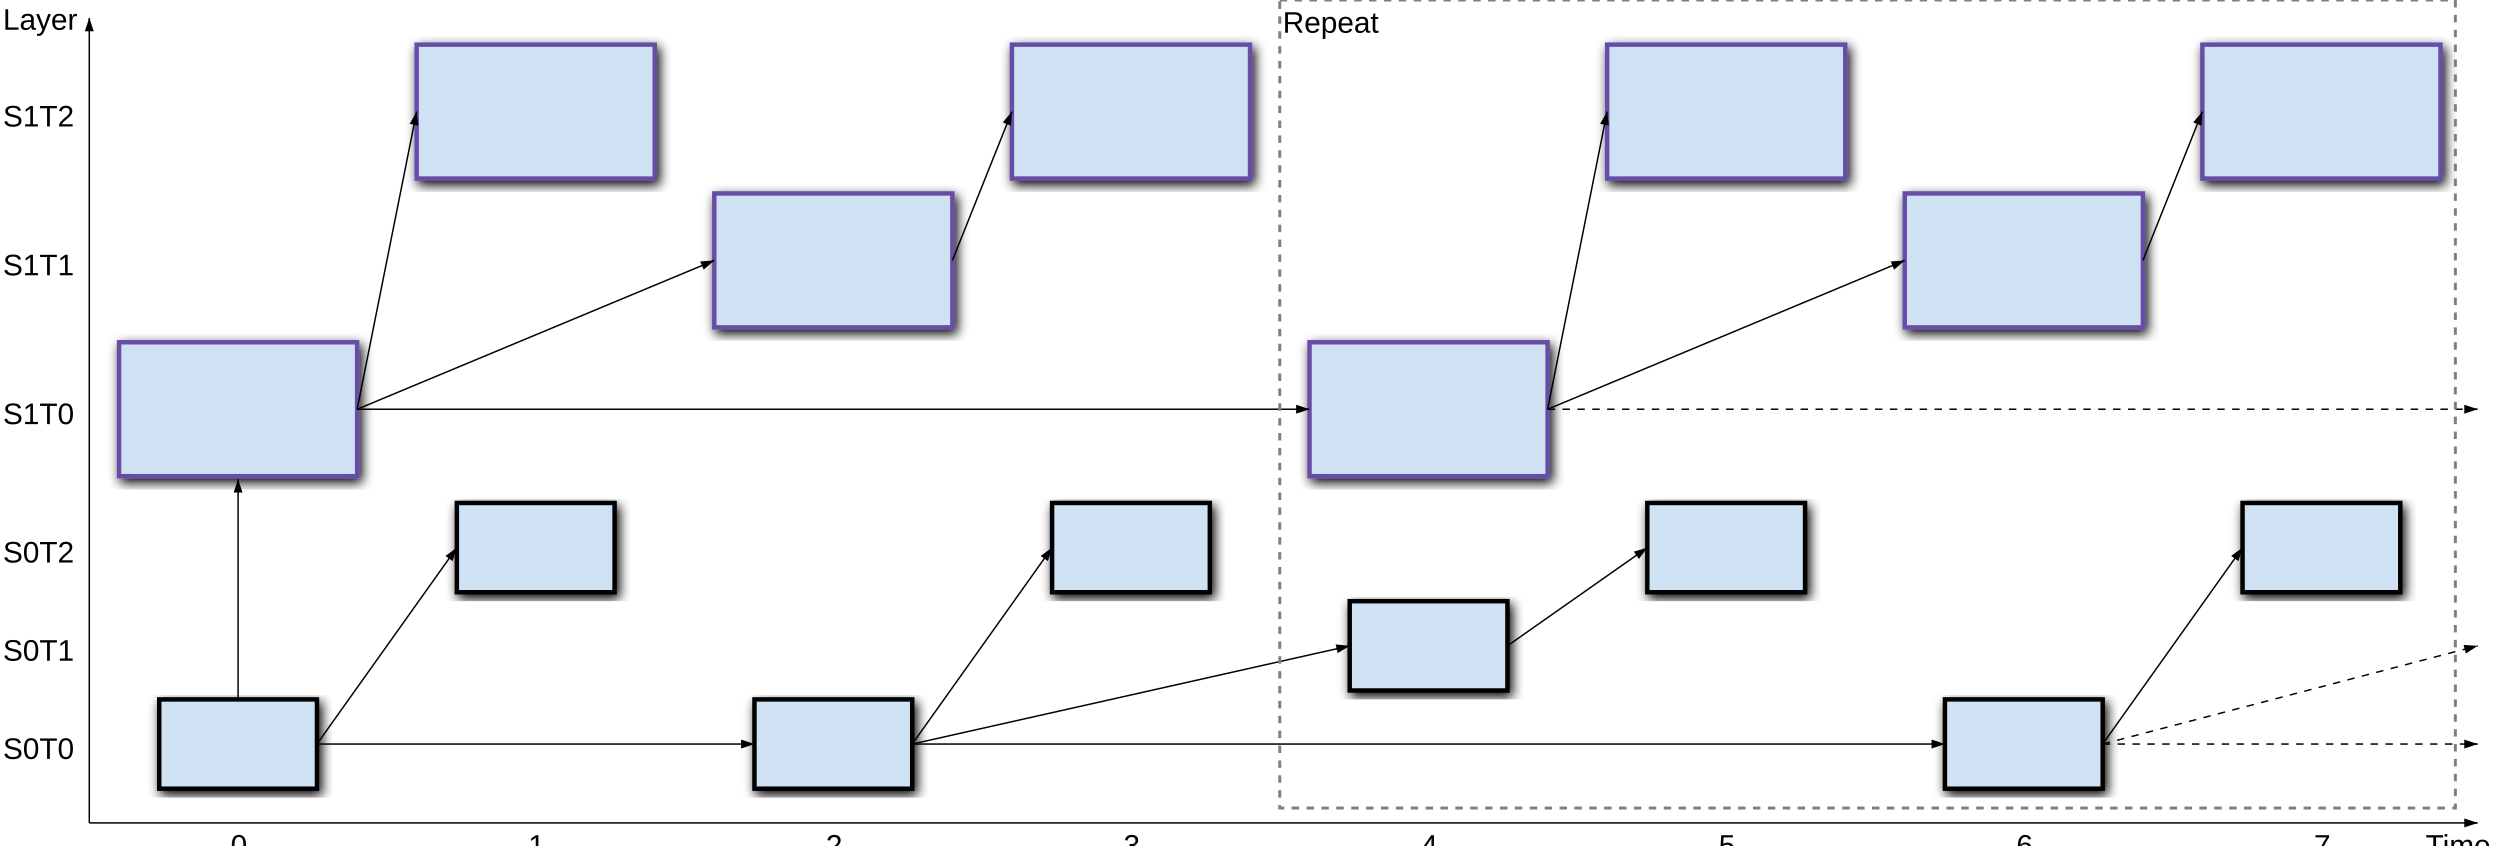
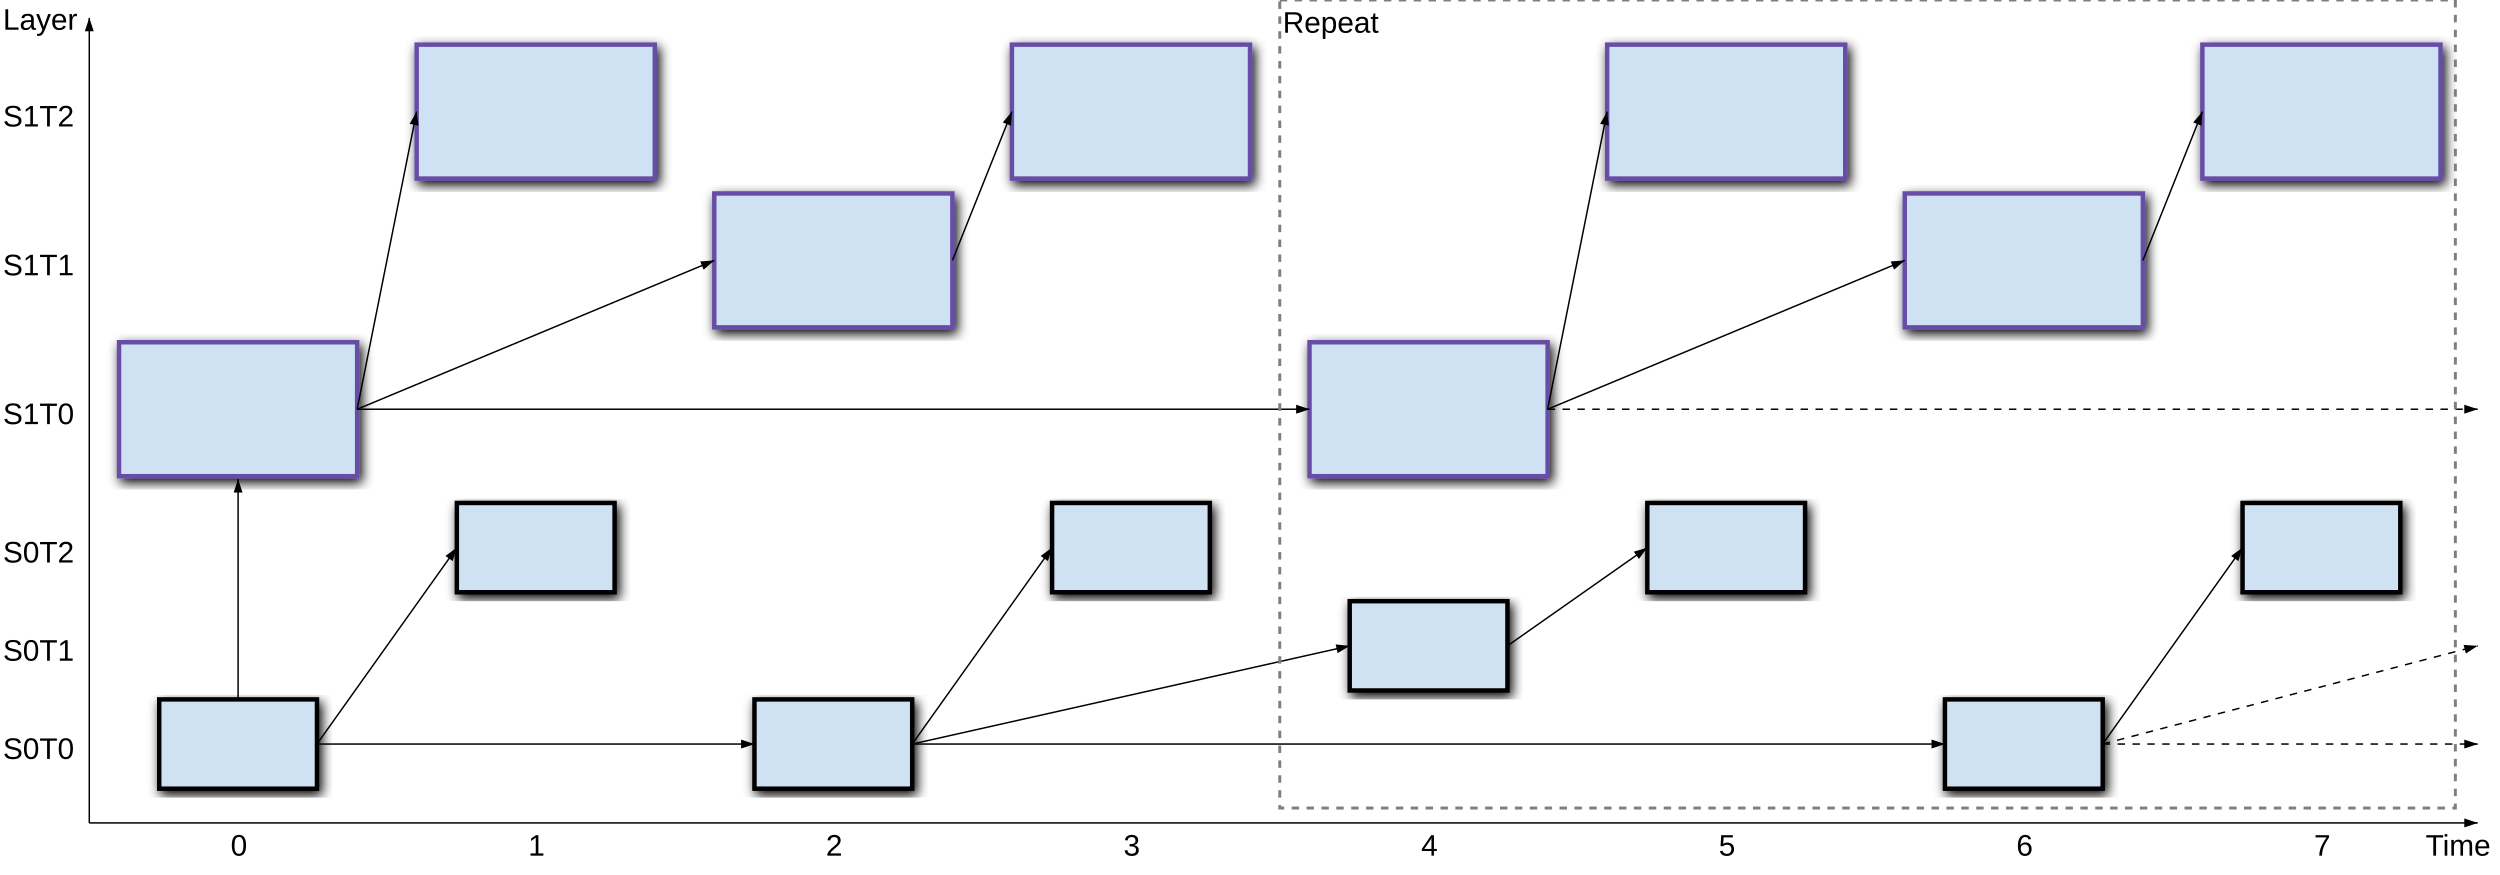
- <svg xmlns="http://www.w3.org/2000/svg" version="1.1" viewBox="0 0 1680 568">
+ <svg xmlns="http://www.w3.org/2000/svg" version="1.1" viewBox="0 0 1680 588">
  <defs>
    <filter id="sh">
      <feGaussianBlur in="SourceAlpha" stdDeviation="4" />
      <feOffset dx="2" dy="3" />
      <feBlend in="SourceGraphic" />
    </filter>
  </defs>
  <polygon points="1665,553 1656,550 1656,556" />
  <line x1="60" y1="553" x2="1665" y2="553" style="stroke:#000000;stroke-width:1" />
  <polygon points="60,12 57,21 63,21" />
  <line x1="60" y1="553" x2="60" y2="12" style="stroke:#000000;stroke-width:1" />
  <text x="1630" y="575" font-family="Arial" font-size="20">Time<tspan x="155" y="575">0</tspan>
    <tspan x="355" y="575">1</tspan>
    <tspan x="555" y="575">2</tspan>
    <tspan x="755" y="575">3</tspan>
    <tspan x="955" y="575">4</tspan>
    <tspan x="1155" y="575">5</tspan>
    <tspan x="1355" y="575">6</tspan>
    <tspan x="1555" y="575">7</tspan>
    <tspan x="2" y="20">Layer</tspan>
    <tspan x="2" y="510">S0T0</tspan>
    <tspan x="2" y="444">S0T1</tspan>
    <tspan x="2" y="378">S0T2</tspan>
    <tspan x="2" y="285">S1T0</tspan>
    <tspan x="2" y="185">S1T1</tspan>
    <tspan x="2" y="85">S1T2</tspan>
  </text>
  <rect x="107" y="470" width="106" height="60" style="fill:#cfe2f3;stroke-width:3;stroke:#000000" filter="url(#sh)" />
  <rect x="80" y="230" width="160" height="90" style="fill:#cfe2f3;stroke-width:3;stroke:#674ea7" filter="url(#sh)" />
  <polygon points="160,322 157,331 163,331" />
  <line x1="160" y1="470" x2="160" y2="322" style="stroke:#000000;stroke-width:1" />
  <rect x="307" y="338" width="106" height="60" style="fill:#cfe2f3;stroke-width:3;stroke:#000000" filter="url(#sh)" />
  <polygon points="307,368 298,365 298,371" transform="rotate(-54.5 307 368)" />
  <line x1="213" y1="500" x2="307" y2="368" style="stroke:#000000;stroke-width:1" />
  <rect x="280" y="30" width="160" height="90" style="fill:#cfe2f3;stroke-width:3;stroke:#674ea7" filter="url(#sh)" />
  <polygon points="280,75 271,72 271,78" transform="rotate(-78.7 280 75)" />
  <line x1="240" y1="275" x2="280" y2="75" style="stroke:#000000;stroke-width:1" />
  <rect x="507" y="470" width="106" height="60" style="fill:#cfe2f3;stroke-width:3;stroke:#000000" filter="url(#sh)" />
  <polygon points="507,500 498,497 498,503" />
  <line x1="213" y1="500" x2="507" y2="500" style="stroke:#000000;stroke-width:1" />
  <rect x="480" y="130" width="160" height="90" style="fill:#cfe2f3;stroke-width:3;stroke:#674ea7" filter="url(#sh)" />
  <polygon points="480,175 471,172 471,178" transform="rotate(-22.6 480 175)" />
  <line x1="240" y1="275" x2="480" y2="175" style="stroke:#000000;stroke-width:1" />
  <rect x="707" y="338" width="106" height="60" style="fill:#cfe2f3;stroke-width:3;stroke:#000000" filter="url(#sh)" />
  <polygon points="707,368 698,365 698,371" transform="rotate(-54.5 707 368)" />
  <line x1="613" y1="500" x2="707" y2="368" style="stroke:#000000;stroke-width:1" />
  <rect x="680" y="30" width="160" height="90" style="fill:#cfe2f3;stroke-width:3;stroke:#674ea7" filter="url(#sh)" />
  <polygon points="680,75 671,72 671,78" transform="rotate(-68.2 680 75)" />
  <line x1="640" y1="175" x2="680" y2="75" style="stroke:#000000;stroke-width:1" />
  <rect x="907" y="404" width="106" height="60" style="fill:#cfe2f3;stroke-width:3;stroke:#000000" filter="url(#sh)" />
  <polygon points="907,434 898,431 898,437" transform="rotate(-12.7 907 434)" />
  <line x1="613" y1="500" x2="907" y2="434" style="stroke:#000000;stroke-width:1" />
  <rect x="880" y="230" width="160" height="90" style="fill:#cfe2f3;stroke-width:3;stroke:#674ea7" filter="url(#sh)" />
  <polygon points="880,275 871,272 871,278" />
  <line x1="240" y1="275" x2="880" y2="275" style="stroke:#000000;stroke-width:1" />
  <rect x="1107" y="338" width="106" height="60" style="fill:#cfe2f3;stroke-width:3;stroke:#000000" filter="url(#sh)" />
  <polygon points="1107,368 1098,365 1098,371" transform="rotate(-35.1 1107 368)" />
  <line x1="1013" y1="434" x2="1107" y2="368" style="stroke:#000000;stroke-width:1" />
  <rect x="1080" y="30" width="160" height="90" style="fill:#cfe2f3;stroke-width:3;stroke:#674ea7" filter="url(#sh)" />
  <polygon points="1080,75 1071,72 1071,78" transform="rotate(-78.7 1080 75)" />
  <line x1="1040" y1="275" x2="1080" y2="75" style="stroke:#000000;stroke-width:1" />
  <rect x="1307" y="470" width="106" height="60" style="fill:#cfe2f3;stroke-width:3;stroke:#000000" filter="url(#sh)" />
  <polygon points="1307,500 1298,497 1298,503" />
  <line x1="613" y1="500" x2="1307" y2="500" style="stroke:#000000;stroke-width:1" />
  <rect x="1280" y="130" width="160" height="90" style="fill:#cfe2f3;stroke-width:3;stroke:#674ea7" filter="url(#sh)" />
  <polygon points="1280,175 1271,172 1271,178" transform="rotate(-22.6 1280 175)" />
  <line x1="1040" y1="275" x2="1280" y2="175" style="stroke:#000000;stroke-width:1" />
  <rect x="1507" y="338" width="106" height="60" style="fill:#cfe2f3;stroke-width:3;stroke:#000000" filter="url(#sh)" />
  <polygon points="1507,368 1498,365 1498,371" transform="rotate(-54.5 1507 368)" />
  <line x1="1413" y1="500" x2="1507" y2="368" style="stroke:#000000;stroke-width:1" />
  <rect x="1480" y="30" width="160" height="90" style="fill:#cfe2f3;stroke-width:3;stroke:#674ea7" filter="url(#sh)" />
  <polygon points="1480,75 1471,72 1471,78" transform="rotate(-68.2 1480 75)" />
  <line x1="1440" y1="175" x2="1480" y2="75" style="stroke:#000000;stroke-width:1" />
  <polygon points="1665,434 1656,431 1656,437" transform="rotate(-14.7 1665 434)" />
  <line x1="1413" y1="500" x2="1665" y2="434" style="stroke:#000000;stroke-width:1;stroke-dasharray:5,5" />
  <polygon points="1665,275 1656,272 1656,278" />
  <line x1="1040" y1="275" x2="1665" y2="275" style="stroke:#000000;stroke-width:1;stroke-dasharray:5,5" />
  <polygon points="1665,500 1656,497 1656,503" />
  <line x1="1413" y1="500" x2="1665" y2="500" style="stroke:#000000;stroke-width:1;stroke-dasharray:5,5" />
  <rect x="860" y="0" width="790" height="543" style="fill:none;stroke-width:2;stroke:#7f7f7f;stroke-dasharray:5,5" />
  <text x="862" y="22" font-family="Arial" font-size="20">Repeat</text>
</svg>
